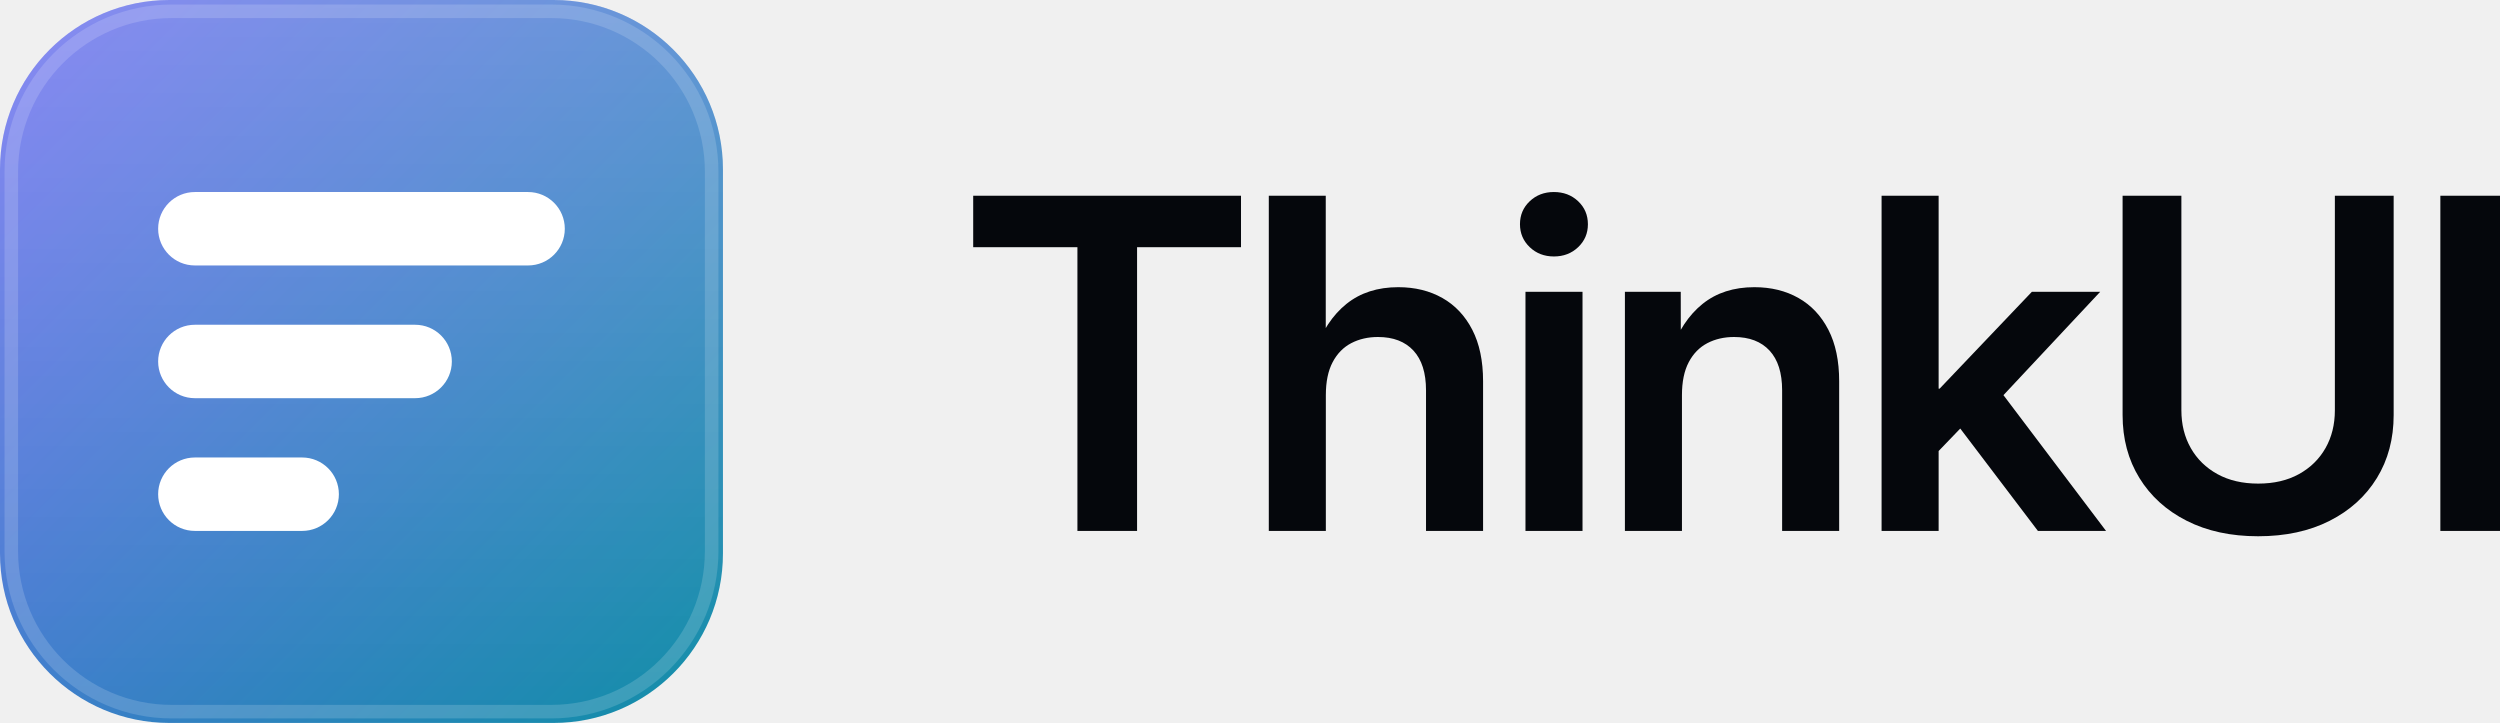
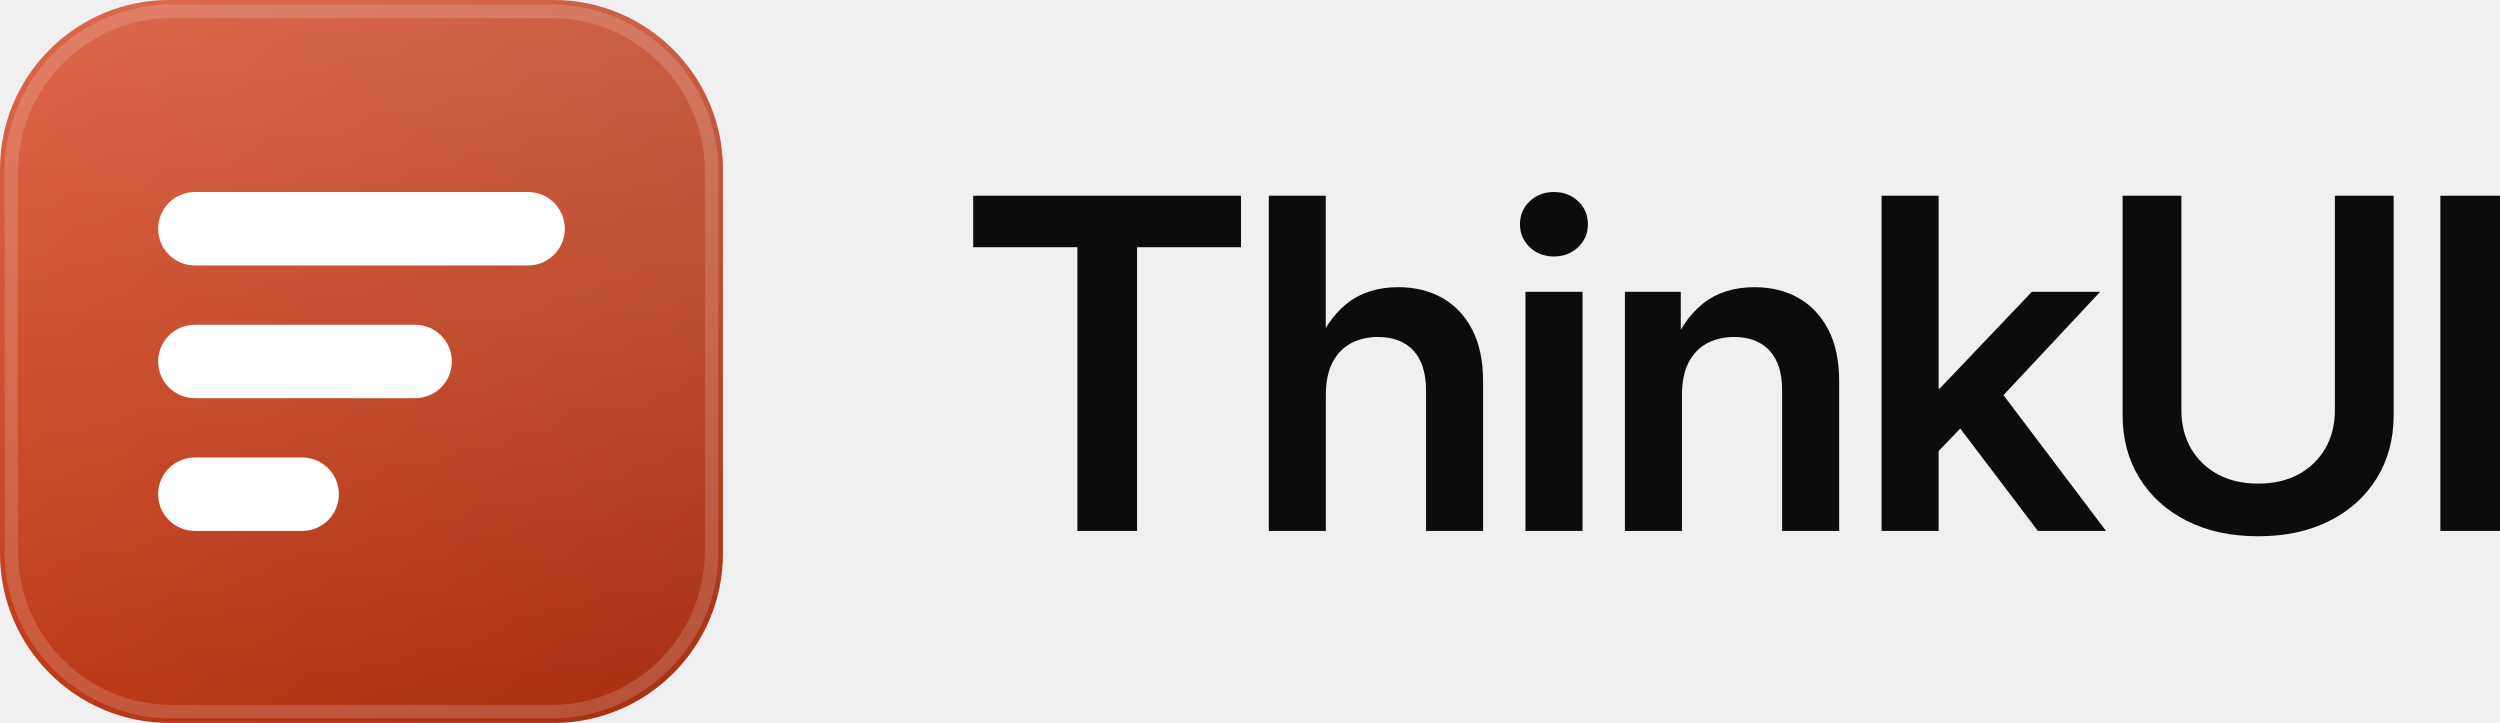
<svg xmlns="http://www.w3.org/2000/svg" viewBox="0 0 89.91 26.00" width="89.91" height="26.00" role="img" aria-label="ThinkUI">
  <defs>
    <linearGradient id="lg-g" x1="0" y1="0" x2="1" y2="1">
-       <stop offset="0" stop-color="#6d6df0" />
-       <stop offset="1" stop-color="#0f8ea6" />
+       <stop offset="0" stop-color="#d4431d" />
+       <stop offset="1" stop-color="#a52f11" />
    </linearGradient>
    <linearGradient id="lg-s" x1="0" y1="0" x2="0" y2="1">
      <stop offset="0" stop-color="#ffffff" stop-opacity=".2" />
      <stop offset="1" stop-color="#ffffff" stop-opacity="0" />
    </linearGradient>
  </defs>
  <g transform="translate(0 0) scale(0.40625)">
    <rect width="64" height="64" rx="15" fill="url(#lg-g)" />
    <rect width="64" height="64" rx="15" fill="url(#lg-s)" />
    <rect x="1" y="1" width="62" height="62" rx="14.2" fill="none" stroke="#ffffff" stroke-opacity=".16" stroke-width="1.2" />
    <rect x="14.00" y="17.00" width="36.00" height="6.50" rx="3.25" fill="#ffffff" />
    <rect x="14.00" y="28.75" width="26.00" height="6.50" rx="3.25" fill="#ffffff" />
    <rect x="14.00" y="40.50" width="16.00" height="6.50" rx="3.25" fill="#ffffff" />
  </g>
  <g transform="translate(34.5919 19.0938) scale(0.00809)">
-     <path fill="#05070c" d="M50.453 -1261.354V-1490.0H1240.984V-1261.354H778.952V0.0H513.765V-1261.354ZM1618.143 -603.537V0.0H1364.555V-1490.0H1617.743V-793.421H1566.956Q1617.365 -935.035 1709.887 -1009.268Q1802.409 -1083.501 1939.911 -1083.501Q2051.338 -1083.501 2136.26 -1035.421Q2221.182 -987.341 2269.147 -894.225Q2317.111 -801.11 2317.111 -665.278V0.0H2063.453V-625.226Q2063.453 -741.258 2007.55 -801.647Q1951.648 -862.037 1849.869 -862.037Q1783.375 -862.037 1730.964 -834.652Q1678.552 -807.268 1648.348 -750.132Q1618.143 -692.996 1618.143 -603.537ZM2505.595 0.0V-1062.887H2759.183V0.0ZM2632.1 -1220.054Q2567.808 -1220.054 2524.475 -1261.448Q2481.142 -1302.843 2481.142 -1363.547Q2481.142 -1424.448 2524.475 -1465.503Q2567.808 -1506.558 2631.686 -1506.558Q2696.361 -1506.558 2739.746 -1465.541Q2783.13 -1424.525 2783.13 -1363.135Q2783.13 -1302.595 2739.689 -1261.324Q2696.248 -1220.054 2632.1 -1220.054ZM3201.223 -603.537V0.0H2947.635V-1062.887H3195.85L3196.241 -793.421H3150.036Q3200.445 -935.035 3292.967 -1009.268Q3385.489 -1083.501 3522.991 -1083.501Q3634.418 -1083.501 3719.304 -1035.421Q3804.191 -987.341 3852.156 -894.225Q3900.12 -801.11 3900.12 -665.278V0.0H3646.533V-625.226Q3646.533 -741.258 3590.63 -801.647Q3534.728 -862.037 3432.949 -862.037Q3366.455 -862.037 3314.044 -834.652Q3261.632 -807.268 3231.428 -750.132Q3201.223 -692.996 3201.223 -603.537ZM4320.103 -332.126V-632.486H4346.805L4756.684 -1062.887H5060.414L4569.719 -538.684H4518.797ZM4088.675 0.0V-1490.0H4342.263V0.0ZM4783.582 0.0 4417.642 -482.463 4588.049 -659.66 5086.485 0.0ZM5762.617 23.76Q5580.646 23.76 5445.105 -45.02Q5309.564 -113.8 5234.824 -235.308Q5160.085 -356.817 5160.085 -514.951V-1490.0H5421.432V-536.221Q5421.432 -441.765 5463.277 -368.19Q5505.122 -294.615 5581.738 -252.471Q5658.355 -210.326 5762.96 -210.326Q5867.604 -210.326 5943.98 -252.515Q6020.355 -294.704 6062.047 -368.054Q6103.739 -441.403 6103.739 -536.221V-1490.0H6365.087V-515.07Q6365.087 -356.471 6290.437 -234.973Q6215.788 -113.475 6080.427 -44.858Q5945.067 23.76 5762.617 23.76ZM6837.863 -1490.0V0.0H6572.676V-1490.0Z" />
+     <path fill="#0c0c0d" d="M50.453 -1261.354V-1490.0H1240.984V-1261.354H778.952V0.0H513.765V-1261.354ZM1618.143 -603.537V0.0H1364.555V-1490.0H1617.743V-793.421H1566.956Q1617.365 -935.035 1709.887 -1009.268Q1802.409 -1083.501 1939.911 -1083.501Q2051.338 -1083.501 2136.26 -1035.421Q2221.182 -987.341 2269.147 -894.225Q2317.111 -801.11 2317.111 -665.278V0.0H2063.453V-625.226Q2063.453 -741.258 2007.55 -801.647Q1951.648 -862.037 1849.869 -862.037Q1783.375 -862.037 1730.964 -834.652Q1678.552 -807.268 1648.348 -750.132Q1618.143 -692.996 1618.143 -603.537ZM2505.595 0.0V-1062.887H2759.183V0.0ZM2632.1 -1220.054Q2567.808 -1220.054 2524.475 -1261.448Q2481.142 -1302.843 2481.142 -1363.547Q2481.142 -1424.448 2524.475 -1465.503Q2567.808 -1506.558 2631.686 -1506.558Q2696.361 -1506.558 2739.746 -1465.541Q2783.13 -1424.525 2783.13 -1363.135Q2783.13 -1302.595 2739.689 -1261.324Q2696.248 -1220.054 2632.1 -1220.054ZM3201.223 -603.537V0.0H2947.635V-1062.887H3195.85L3196.241 -793.421H3150.036Q3200.445 -935.035 3292.967 -1009.268Q3385.489 -1083.501 3522.991 -1083.501Q3634.418 -1083.501 3719.304 -1035.421Q3804.191 -987.341 3852.156 -894.225Q3900.12 -801.11 3900.12 -665.278V0.0H3646.533V-625.226Q3646.533 -741.258 3590.63 -801.647Q3534.728 -862.037 3432.949 -862.037Q3366.455 -862.037 3314.044 -834.652Q3261.632 -807.268 3231.428 -750.132Q3201.223 -692.996 3201.223 -603.537ZM4320.103 -332.126V-632.486H4346.805L4756.684 -1062.887H5060.414L4569.719 -538.684H4518.797ZM4088.675 0.0V-1490.0H4342.263V0.0ZM4783.582 0.0 4417.642 -482.463 4588.049 -659.66 5086.485 0.0ZM5762.617 23.76Q5580.646 23.76 5445.105 -45.02Q5309.564 -113.8 5234.824 -235.308Q5160.085 -356.817 5160.085 -514.951V-1490.0H5421.432V-536.221Q5421.432 -441.765 5463.277 -368.19Q5505.122 -294.615 5581.738 -252.471Q5658.355 -210.326 5762.96 -210.326Q5867.604 -210.326 5943.98 -252.515Q6020.355 -294.704 6062.047 -368.054Q6103.739 -441.403 6103.739 -536.221V-1490.0H6365.087V-515.07Q6365.087 -356.471 6290.437 -234.973Q6215.788 -113.475 6080.427 -44.858Q5945.067 23.76 5762.617 23.76ZM6837.863 -1490.0V0.0H6572.676V-1490.0Z" />
  </g>
</svg>
